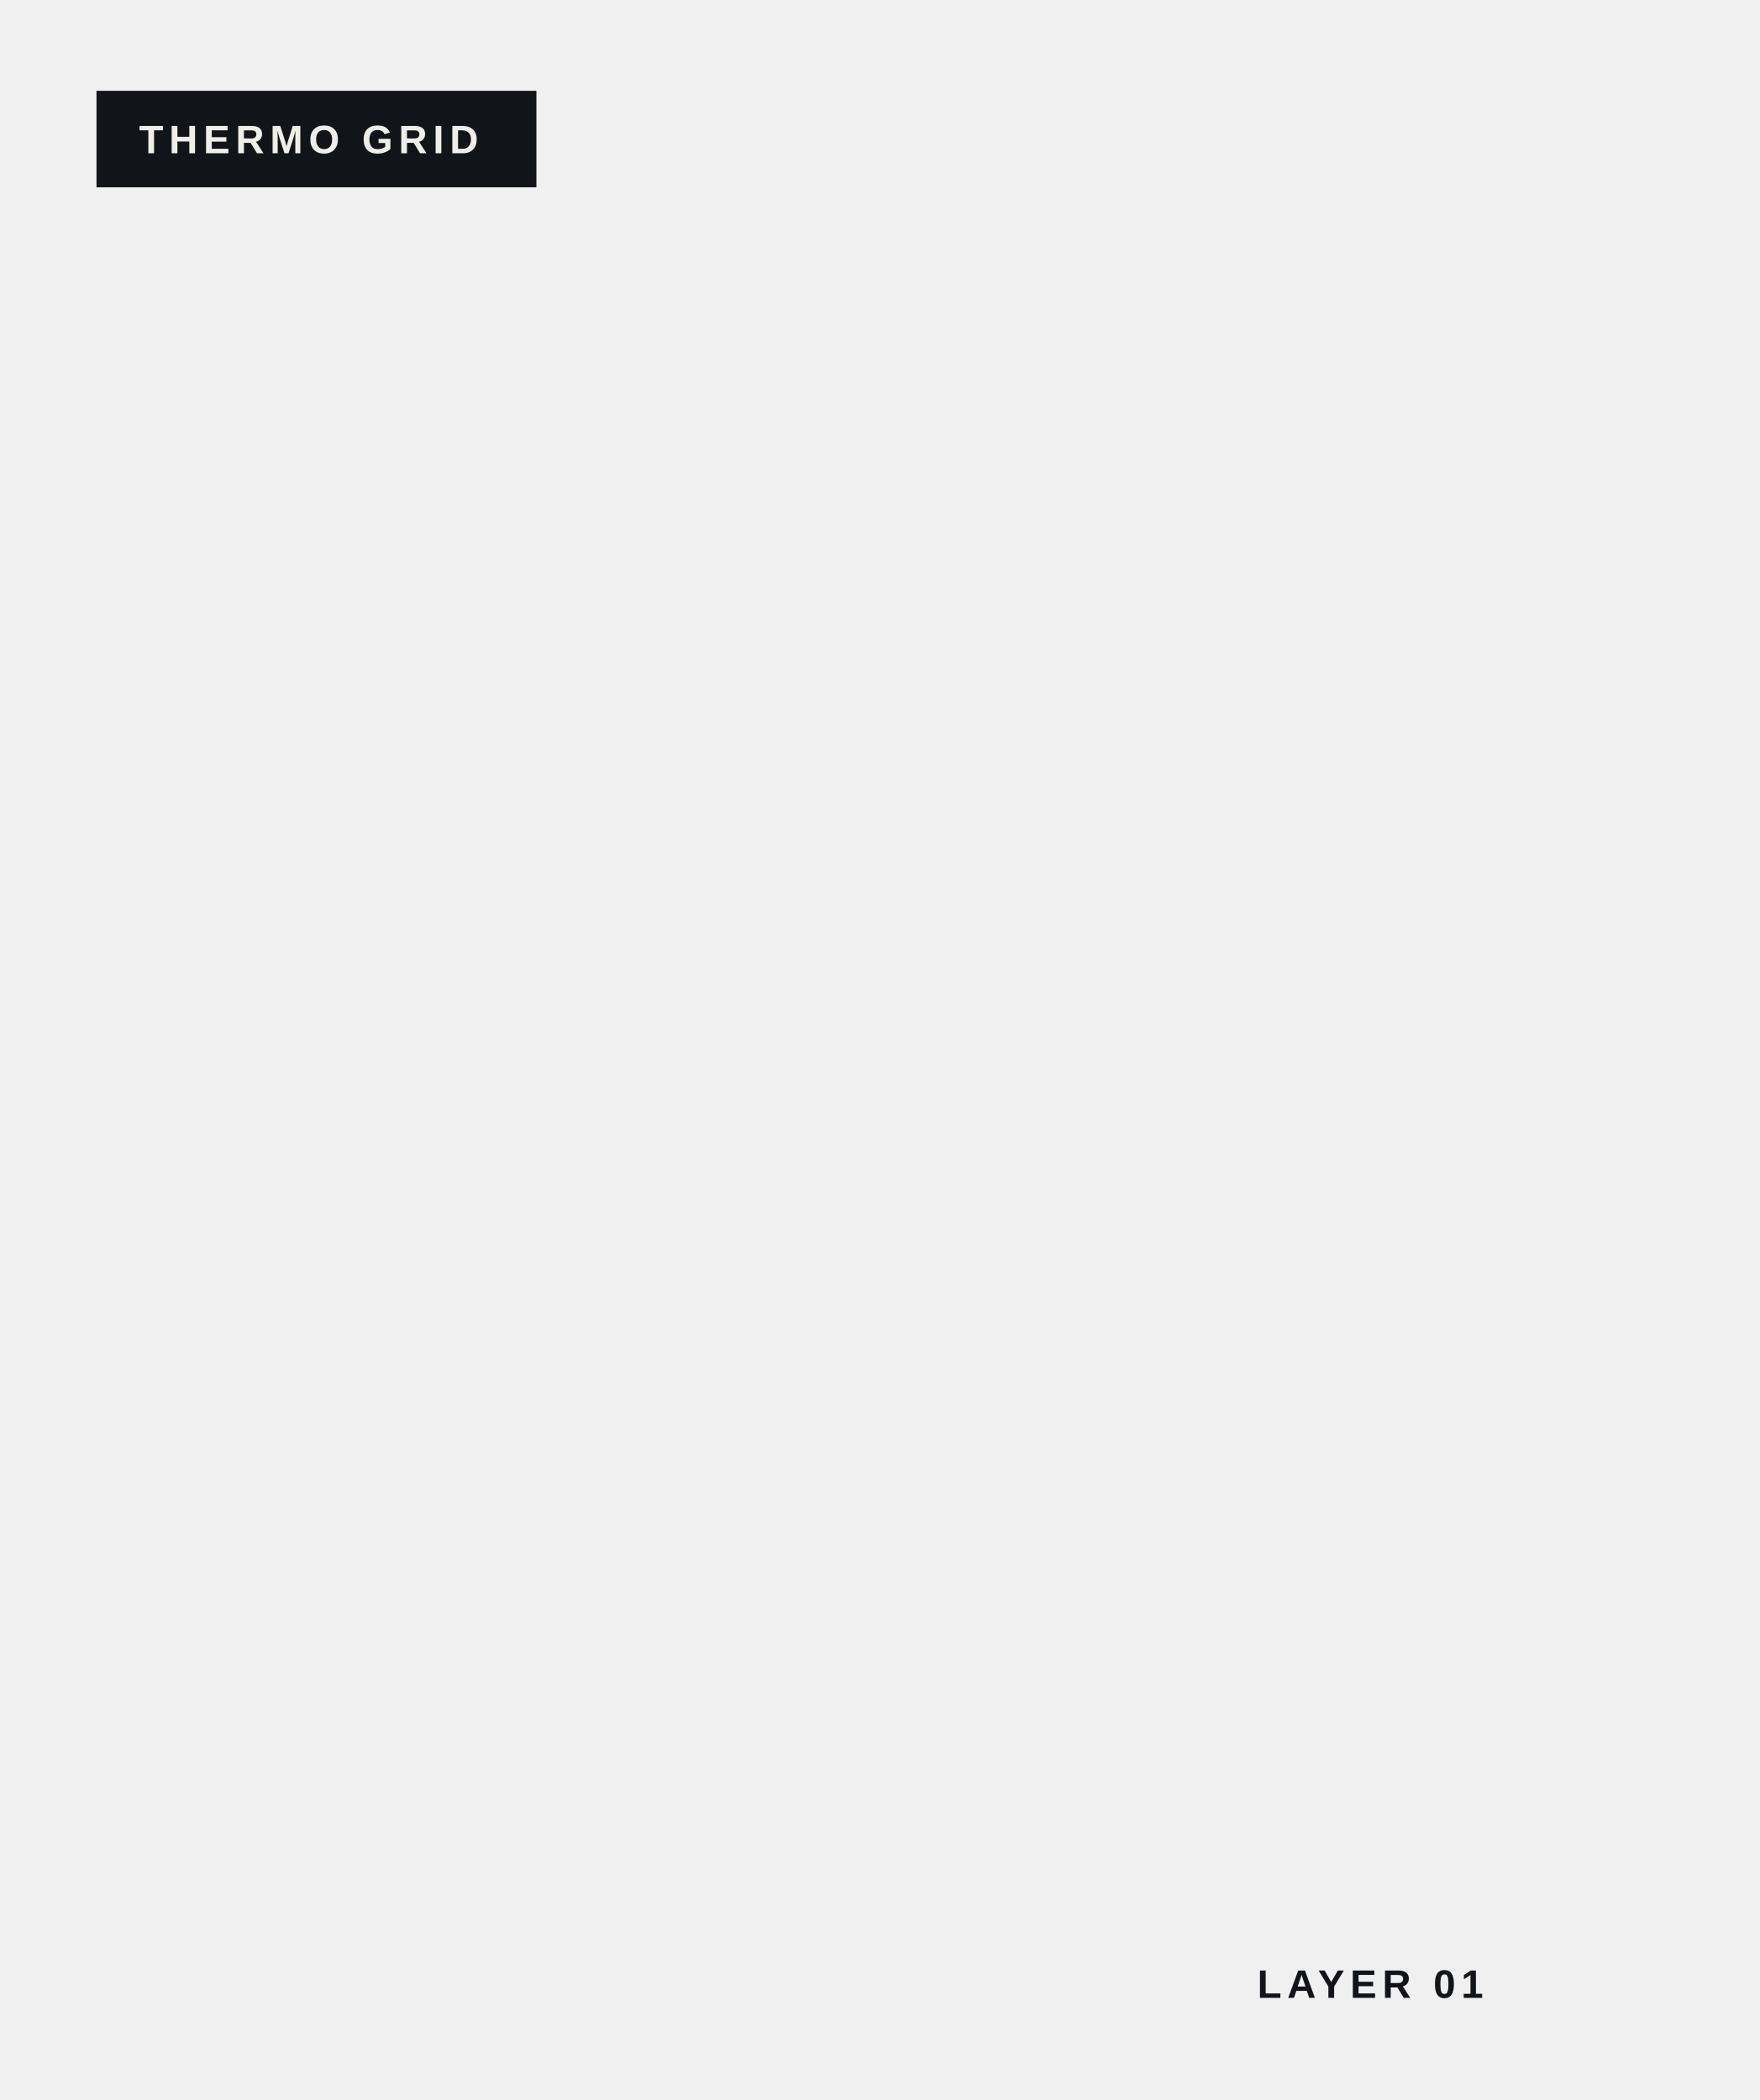
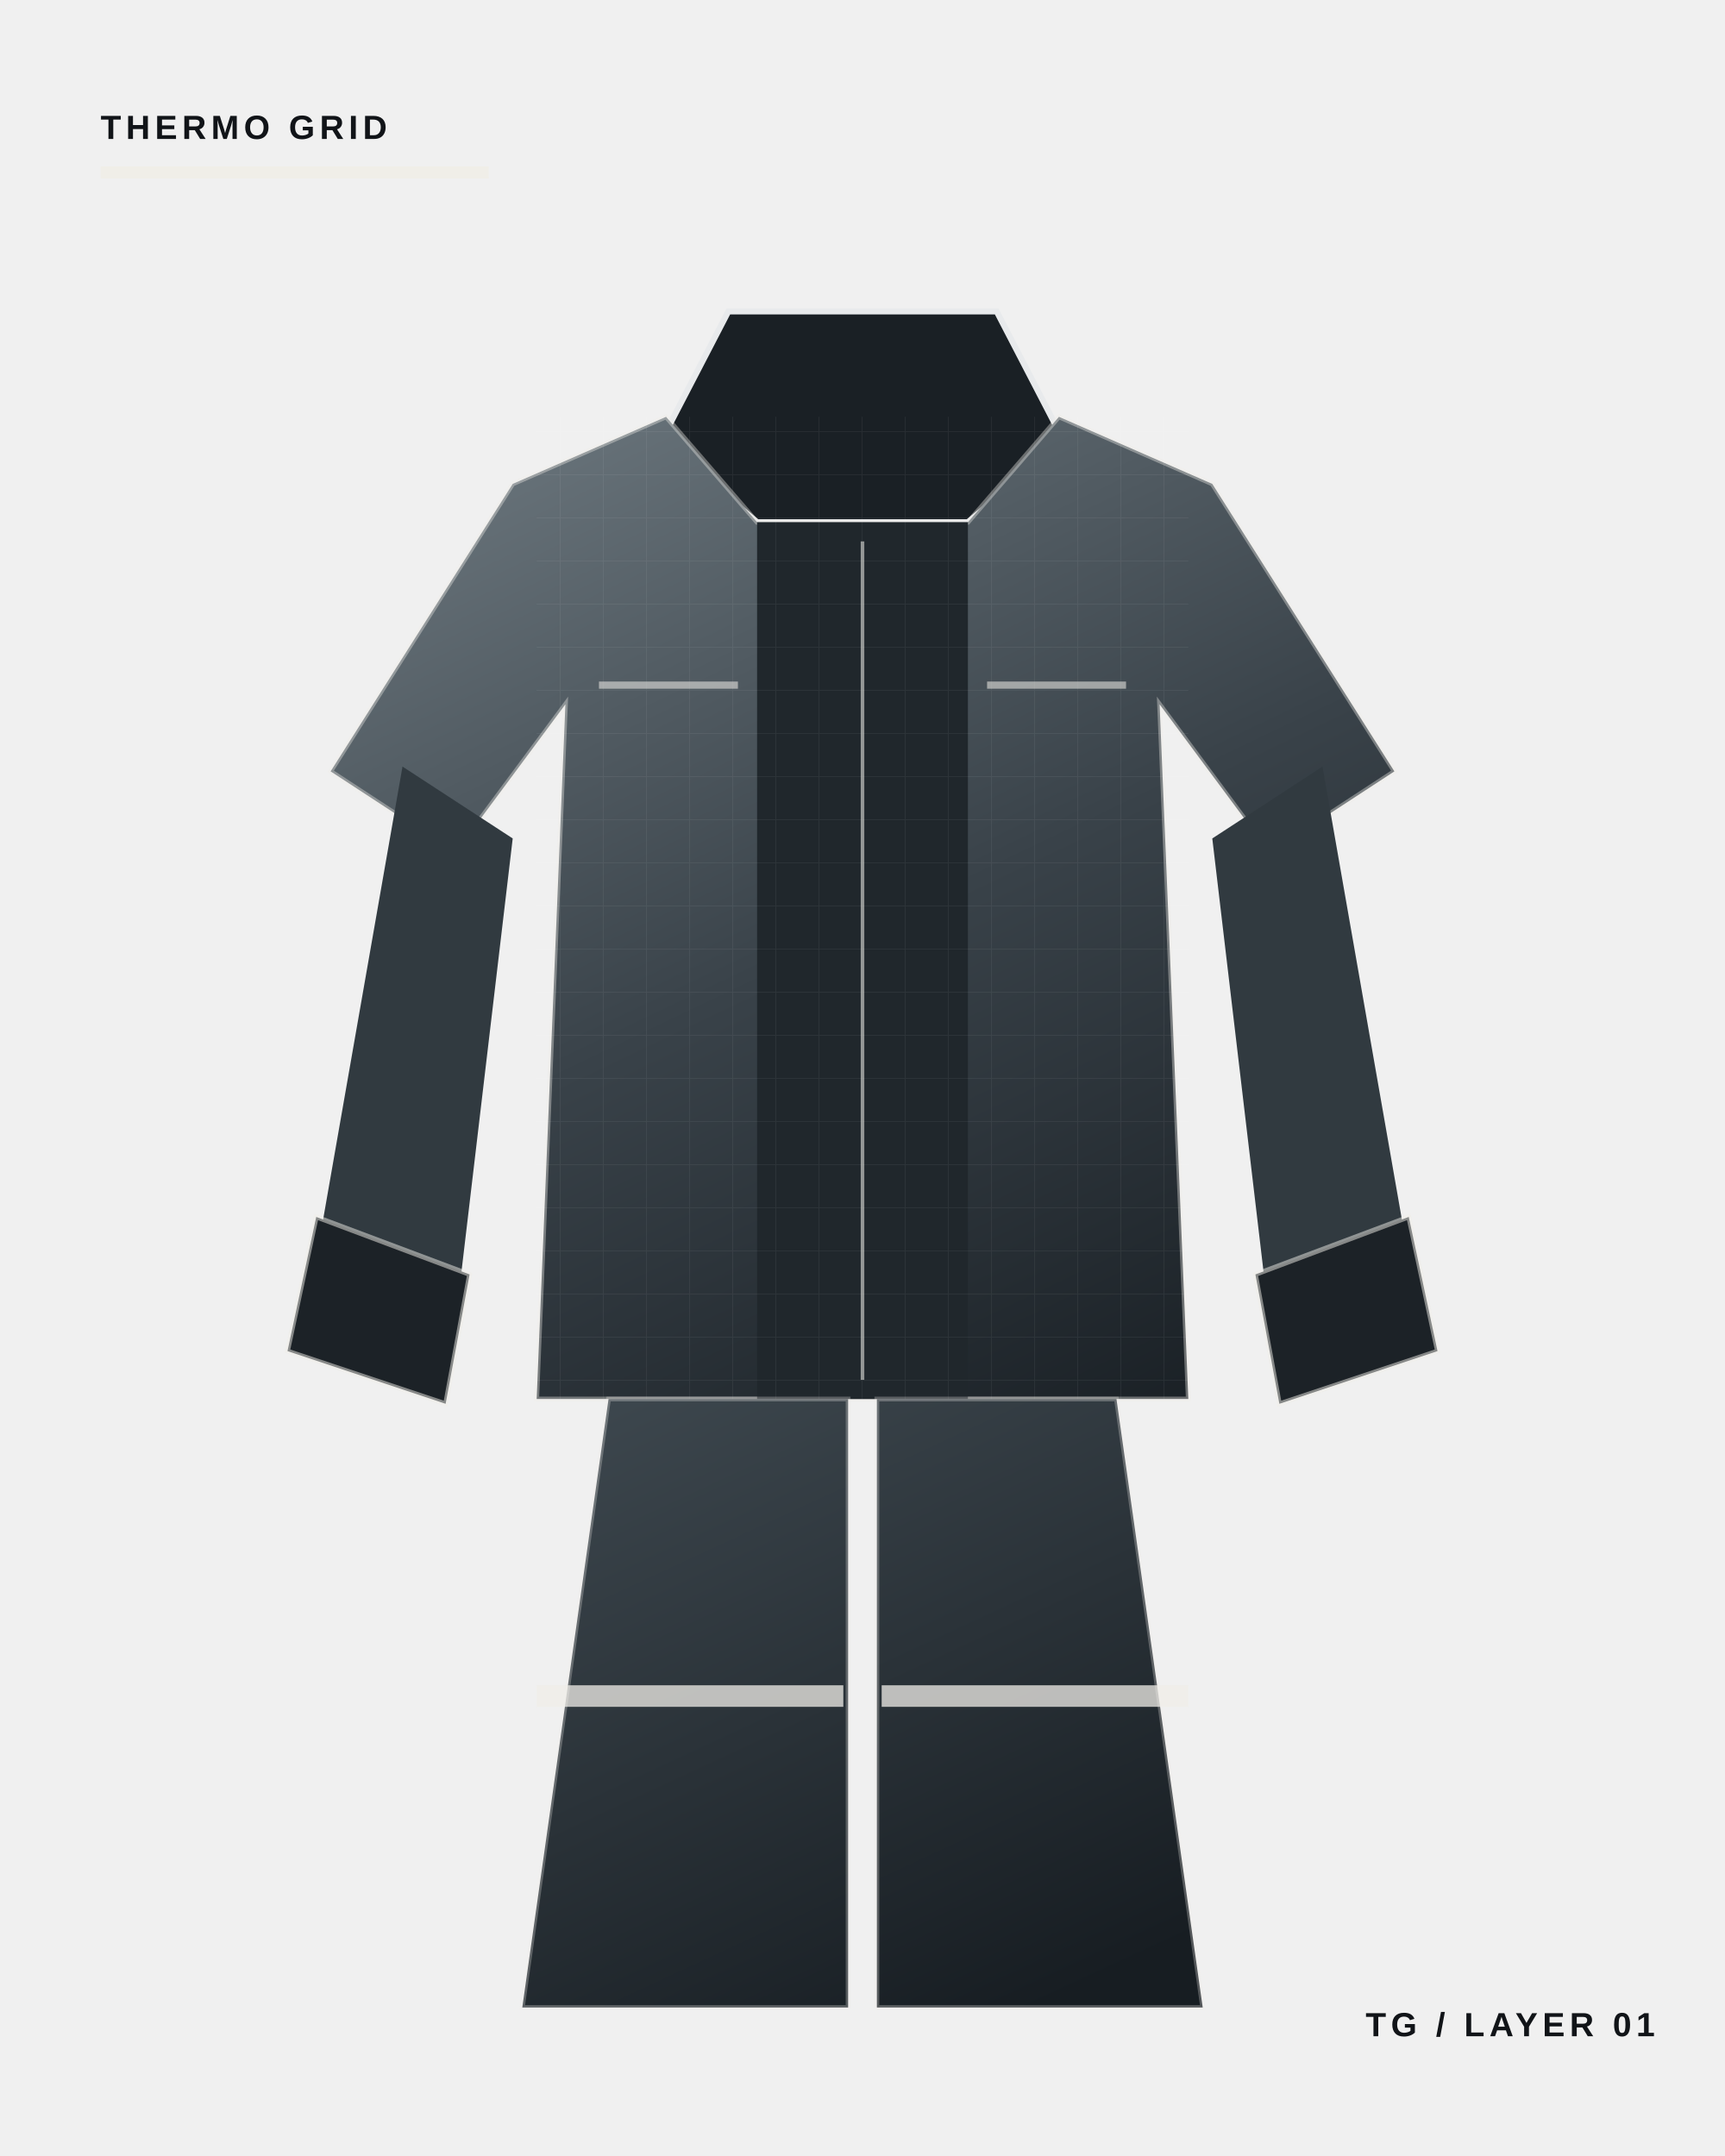
- <svg xmlns="http://www.w3.org/2000/svg" width="620" height="740" viewBox="0 0 620 740" fill="none">
+ <svg xmlns="http://www.w3.org/2000/svg" width="720" height="900" viewBox="0 0 720 900" fill="none">
  <defs>
-     <linearGradient id="body" x1="170" y1="130" x2="470" y2="640" gradientUnits="userSpaceOnUse">
-       <stop stop-color="#4B5358" />
-       <stop offset="1" stop-color="#15191D" />
+     <filter id="shadow" x="40" y="30" width="640" height="840" filterUnits="userSpaceOnUse" color-interpolation-filters="sRGB">
+       <feDropShadow dx="0" dy="24" stdDeviation="18" flood-color="#111418" flood-opacity="0.24" />
+     </filter>
+     <pattern id="ripstop" width="18" height="18" patternUnits="userSpaceOnUse">
+       <path d="M0 0H18V18" fill="none" stroke="#FFFFFF" stroke-opacity="0.08" stroke-width="0.7" />
+     </pattern>
+     <linearGradient id="metal" x1="0" y1="0" x2="1" y2="1">
+       <stop stop-color="#F4F5F5" />
+       <stop offset="0.45" stop-color="#A8B0B5" />
+       <stop offset="1" stop-color="#424A50" />
    </linearGradient>
-     <filter id="s" x="80" y="60" width="460" height="650">
-       <feDropShadow dx="0" dy="22" stdDeviation="18" flood-opacity=".26" />
-     </filter>
  </defs>
-   <g filter="url(#s)">
-     <path d="M263 76H357L382 149L340 188H280L238 149L263 76Z" fill="#111418" stroke="#F0EEE8" stroke-width="3" />
-     <path d="M247 130L180 159L109 286L158 318L201 252L190 499H430L419 252L462 318L511 286L440 159L373 130L340 188H280L247 130Z" fill="url(#body)" stroke="#F0EEE8" stroke-opacity=".65" stroke-width="2" />
-     <path d="M280 188H340V499H280V188Z" fill="#111418" />
-     <path d="M206 211H266V333H199L206 211Z" fill="#F0EEE8" />
-     <path d="M354 211H414L421 333H354V211Z" fill="#F0EEE8" />
-     <path d="M190 378H430" stroke="#F0EEE8" stroke-width="4" />
-     <path d="M222 499H305V682H196L222 499Z" fill="#20262B" stroke="#F0EEE8" stroke-opacity=".45" stroke-width="2" />
-     <path d="M315 499H398L424 682H315V499Z" fill="#20262B" stroke="#F0EEE8" stroke-opacity=".45" stroke-width="2" />
-     <path d="M196 596H302M318 596H424" stroke="#F0EEE8" stroke-width="12" />
-     <path d="M143 285L181 310L158 454L108 437L143 285Z" fill="#333A40" />
-     <path d="M477 285L439 310L462 454L512 437L477 285Z" fill="#333A40" />
-     <path d="M310 194V494" stroke="#F0EEE8" stroke-width="2" stroke-dasharray="7 7" />
+   <linearGradient id="g1" x1="250" y1="160" x2="470" y2="620" gradientUnits="userSpaceOnUse">
+     <stop stop-color="#69747B" />
+     <stop offset=".5" stop-color="#394249" />
+     <stop offset="1" stop-color="#181E23" />
+   </linearGradient>
+   <linearGradient id="g2" x1="300" y1="560" x2="430" y2="840" gradientUnits="userSpaceOnUse">
+     <stop stop-color="#3D474E" />
+     <stop offset="1" stop-color="#171D22" />
+   </linearGradient>
+   <g>
+     <path d="M304 130H416L444 184L404 218H316L276 184L304 130Z" fill="#1A2025" stroke="#E8EAEC" stroke-width="2.5" />
+     <path d="M278 174L214 202L138 322L190 356L236 294L224 584H496L484 294L530 356L582 322L506 202L442 174L404 218H316L278 174Z" fill="url(#g1)" stroke="#F0EEE8" stroke-opacity=".38" stroke-width="2" />
+     <path d="M316 218H404V584H316V218Z" fill="#20272C" />
+     <path d="M360 226V576" stroke="#F0EEE8" stroke-opacity=".55" stroke-width="1.5" />
+     <path d="M254 584H354V838H218L254 584Z" fill="url(#g2)" stroke="#F0EEE8" stroke-opacity=".28" stroke-width="2" />
+     <path d="M366 584H466L502 838H366V584Z" fill="url(#g2)" stroke="#F0EEE8" stroke-opacity=".28" stroke-width="2" />
+     <path d="M224 708H352M368 708H496" stroke="#F0EEE8" stroke-width="9" opacity=".75" />
+     <path d="M168 320L214 350L192 536L134 514L168 320Z" fill="#313A40" />
+     <path d="M552 320L506 350L528 536L586 514L552 320Z" fill="#313A40" />
+     <path d="M132 508L196 532L186 586L120 564L132 508Z" fill="#1C2227" stroke="#F0EEE8" stroke-opacity=".5" stroke-width="2" />
+     <path d="M588 508L524 532L534 586L600 564L588 508Z" fill="#1C2227" stroke="#F0EEE8" stroke-opacity=".5" stroke-width="2" />
+     <path d="M224 174H496V584H224V174Z" fill="url(#ripstop)" opacity=".75" />
+     <path d="M250 286H308M412 286H470" stroke="#F0EEE8" stroke-opacity=".55" stroke-width="3" />
  </g>
-   <rect x="34" y="32" width="155" height="34" fill="#111418" />
-   <text x="49" y="54" fill="#F0EEE8" font-family="Arial" font-weight="700" font-size="14" letter-spacing="2">THERMO GRID</text>
-   <text x="443" y="704" fill="#111418" font-family="Arial" font-weight="700" font-size="14" letter-spacing="2">LAYER 01</text>
+   <g fill="#111418" font-family="Arial" font-weight="700" letter-spacing="2">
+     <text x="42" y="58" font-size="14">THERMO GRID</text>
+     <text x="570" y="850" font-size="14">TG / LAYER 01</text>
+   </g>
+   <path d="M42 72H204" stroke="#F0EEE8" stroke-width="5" />
</svg>
